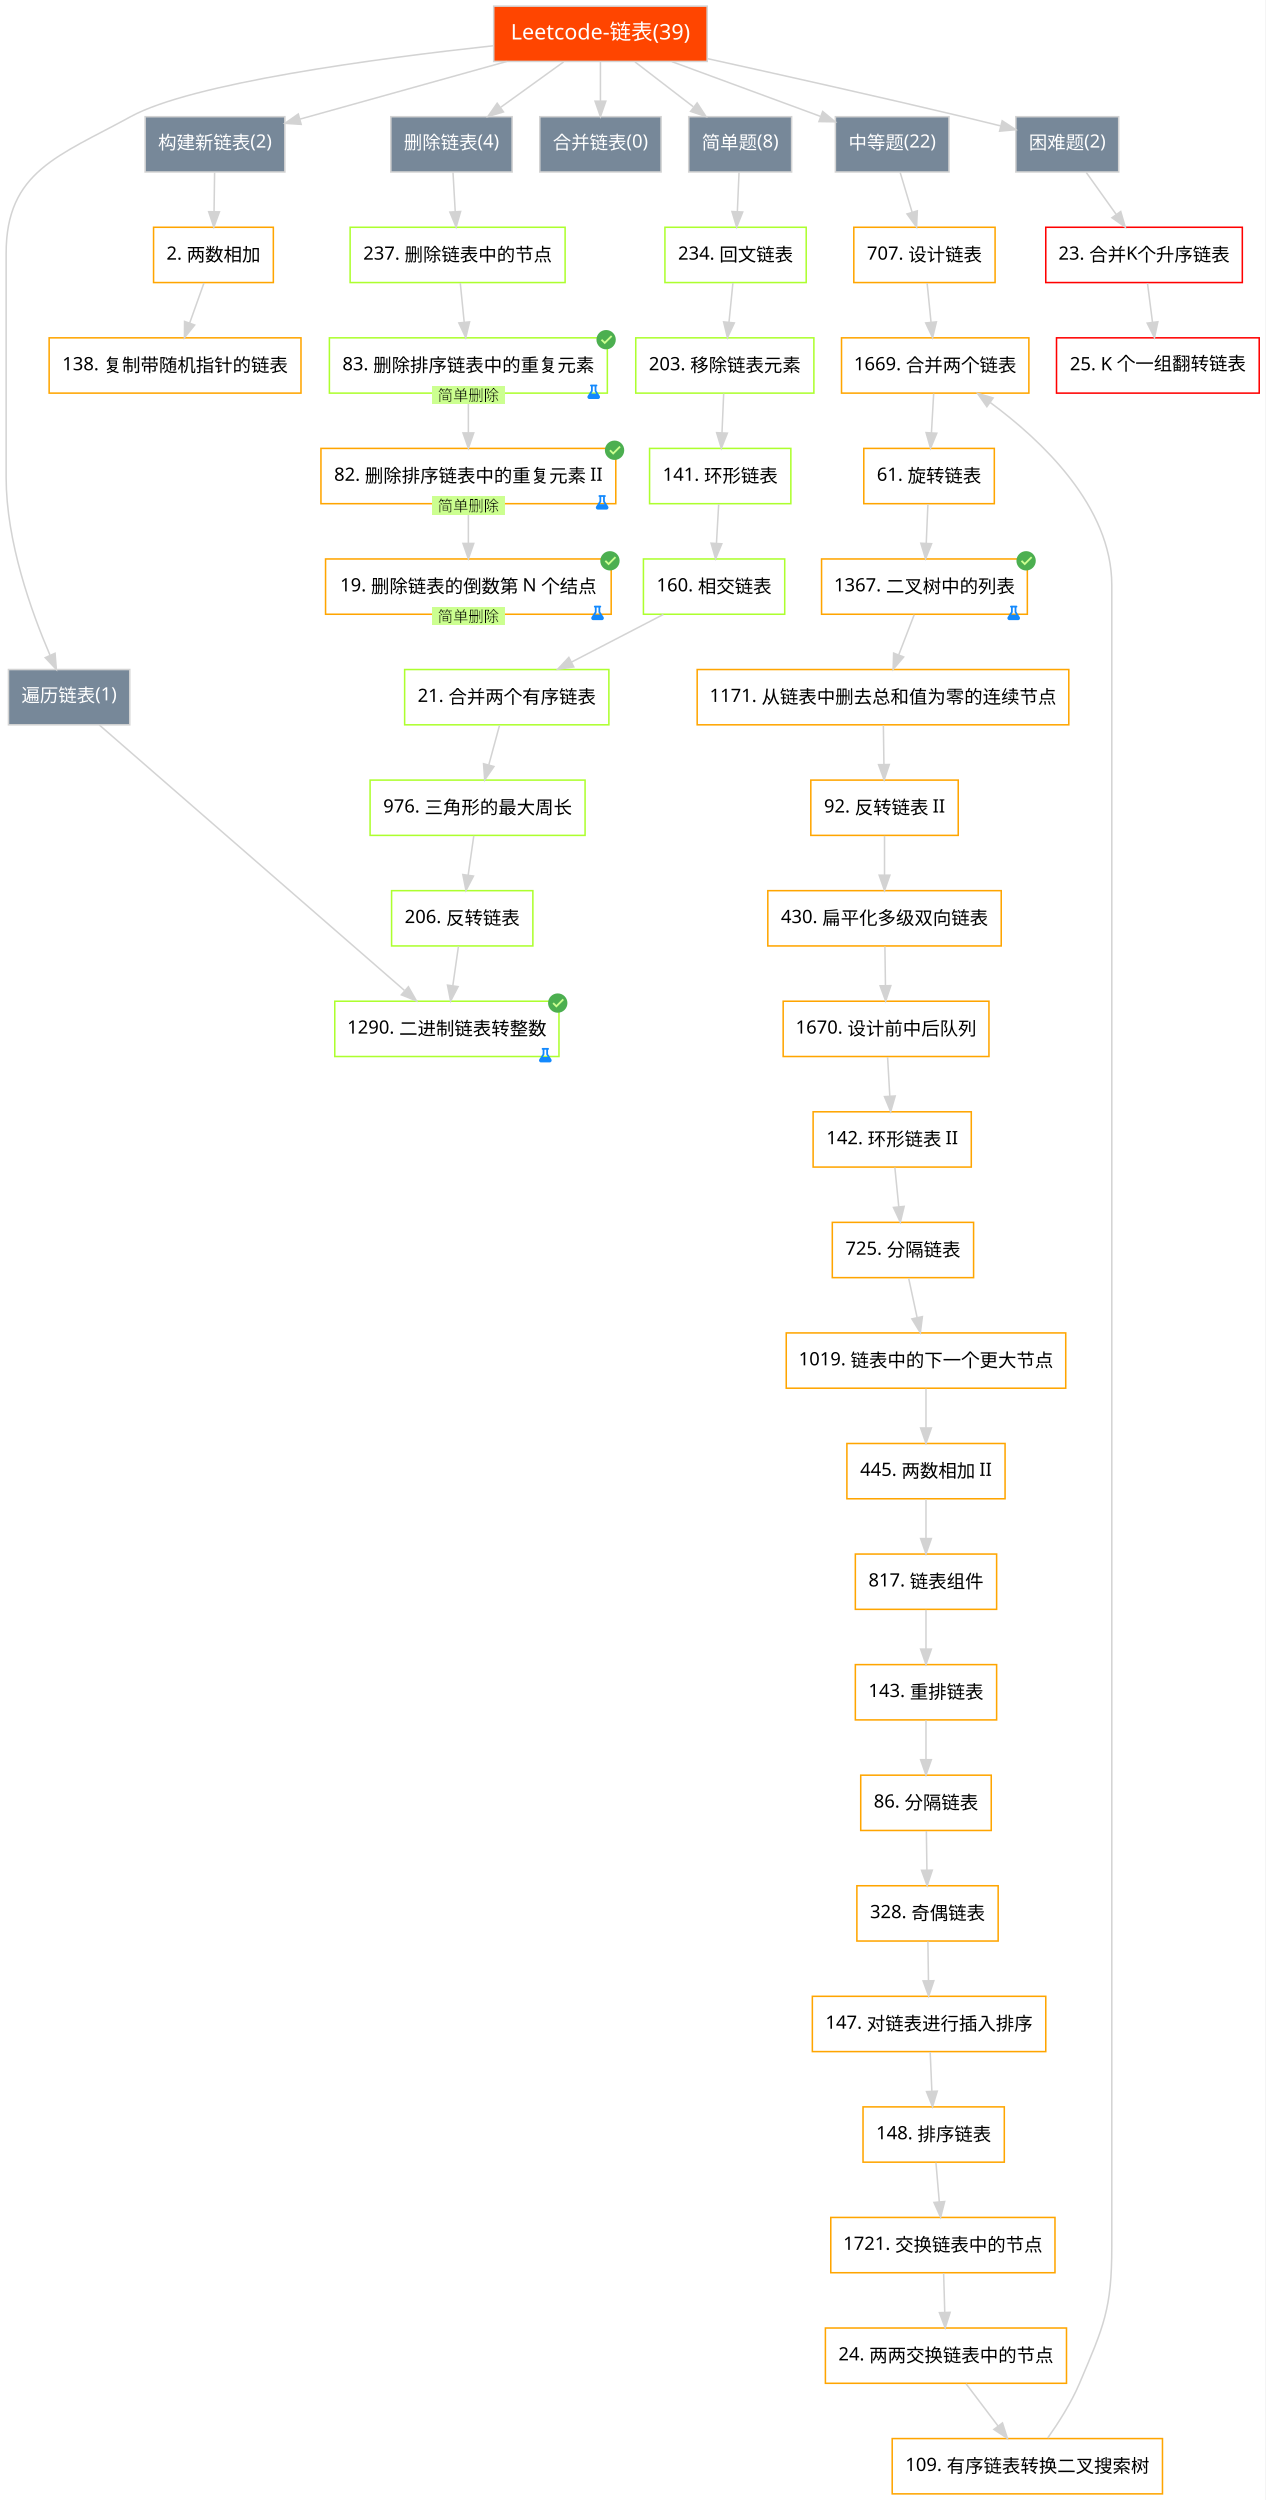
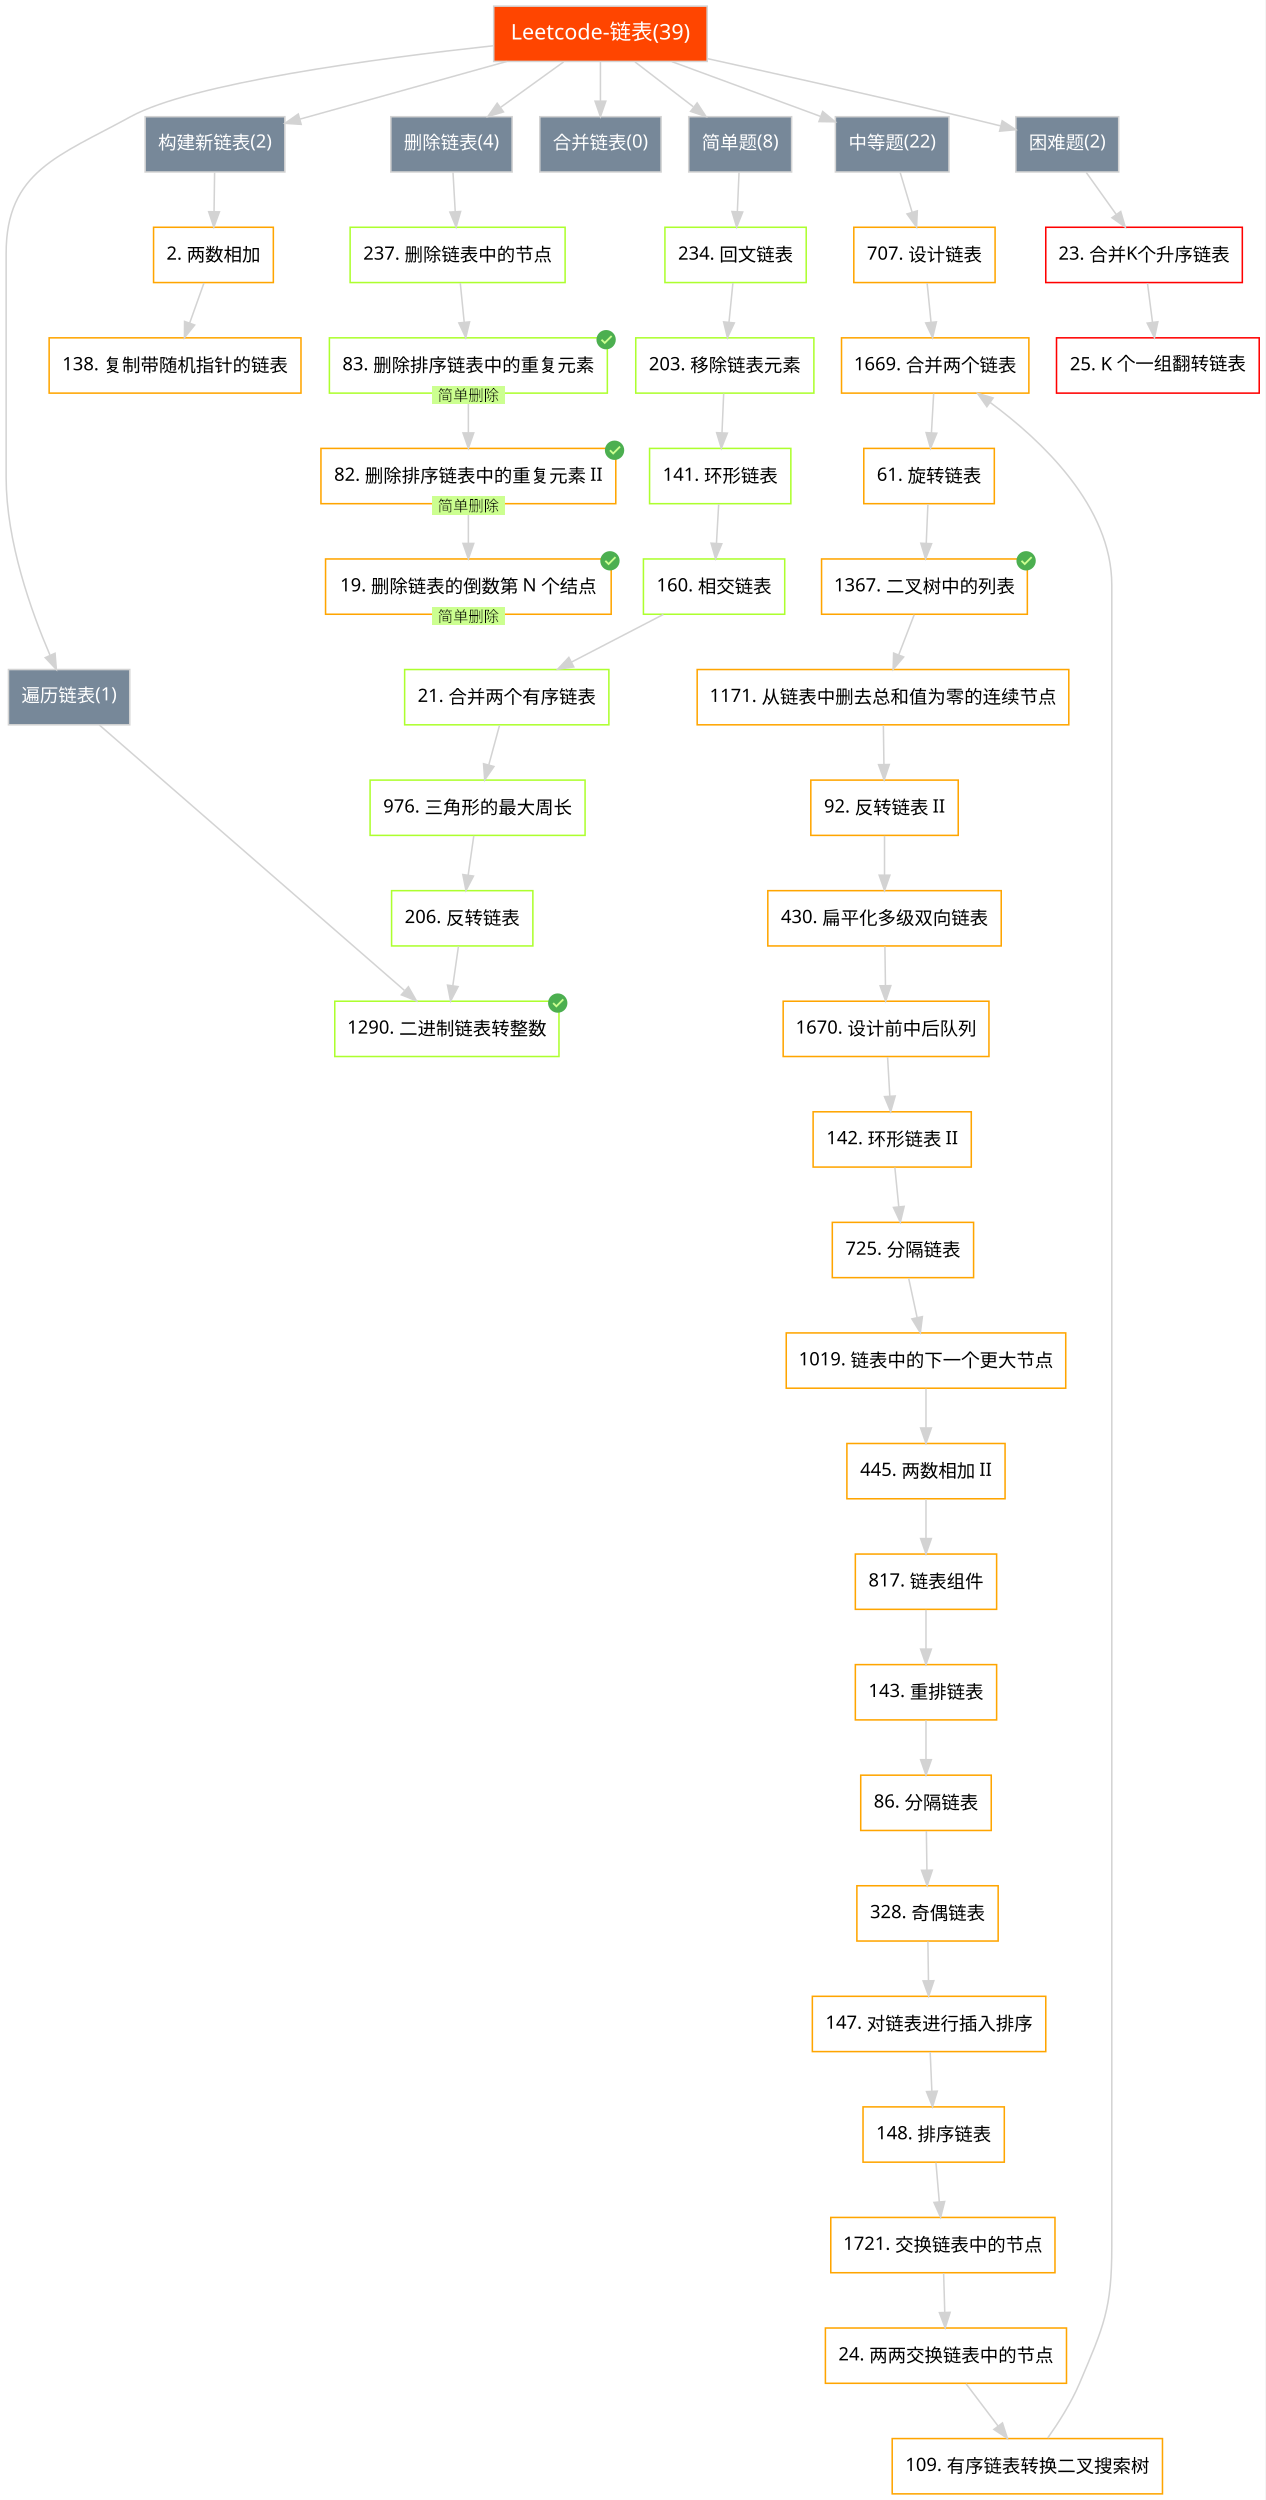
<svg xmlns="http://www.w3.org/2000/svg" xmlns:xlink="http://www.w3.org/1999/xlink" height="1628pt" viewBox="0.00 0.00 824.00 1628.00" width="824pt">
  <g class="graph" id="graph0" transform="scale(1 1) rotate(0) translate(4 1624)">
    <polygon fill="white" points="-4,4 -4,-1624 820,-1624 820,4 -4,4" stroke="transparent" />
    <g class="node" id="node1">
      <g id="a_node1">
        <a target="_parent" xlink:href="https://leetcode-cn.com/tag/linked-list" xlink:title="Leetcode-链表(39)">
          <polygon fill="orangered" points="456.5,-1620 317.5,-1620 317.5,-1584 456.5,-1584 456.5,-1620" stroke="lightgrey" />
          <text fill="white" font-family="Microsoft YaHei" font-size="14.00" text-anchor="middle" x="387" y="-1598.3">
      Leetcode-链表(39)
     </text>
        </a>
      </g>
    </g>
    <g class="node" id="node2">
      <polygon fill="lightslategray" points="80.5,-1188 1.5,-1188 1.5,-1152 80.5,-1152 80.5,-1188" stroke="lightgrey" />
      <text fill="white" font-family="Microsoft YaHei" font-size="12.00" text-anchor="middle" x="41" y="-1166.9">
    遍历链表(1)
   </text>
    </g>
    <g class="edge" id="edge1">
      <path d="M317.46,-1594.24C240.08,-1585.81 120.7,-1569.79 81,-1548 34.11,-1522.27 0,-1512.48 0,-1459 0,-1459 0,-1459 0,-1313 0,-1271.41 16.44,-1225.56 28.5,-1197.51" fill="none" stroke="lightgrey" />
      <polygon fill="lightgrey" points="31.85,-1198.59 32.7,-1188.03 25.45,-1195.75 31.85,-1198.59" stroke="lightgrey" />
    </g>
    <g class="node" id="node4">
      <polygon fill="lightslategray" points="181.5,-1548 90.5,-1548 90.5,-1512 181.5,-1512 181.5,-1548" stroke="lightgrey" />
      <text fill="white" font-family="Microsoft YaHei" font-size="12.00" text-anchor="middle" x="136" y="-1526.9">
    构建新链表(2)
   </text>
    </g>
    <g class="edge" id="edge3">
      <path d="M325.92,-1583.97C284.85,-1572.51 231.16,-1557.54 191.34,-1546.43" fill="none" stroke="lightgrey" />
      <polygon fill="lightgrey" points="192.11,-1543.01 181.53,-1543.7 190.23,-1549.76 192.11,-1543.01" stroke="lightgrey" />
    </g>
    <g class="node" id="node7">
      <polygon fill="lightslategray" points="329.5,-1548 250.5,-1548 250.5,-1512 329.5,-1512 329.5,-1548" stroke="lightgrey" />
      <text fill="white" font-family="Microsoft YaHei" font-size="12.00" text-anchor="middle" x="290" y="-1526.9">
    删除链表(4)
   </text>
    </g>
    <g class="edge" id="edge6">
      <path d="M363.02,-1583.7C350.69,-1574.8 335.48,-1563.82 322.15,-1554.2" fill="none" stroke="lightgrey" />
      <polygon fill="lightgrey" points="323.86,-1551.12 313.7,-1548.1 319.76,-1556.79 323.86,-1551.12" stroke="lightgrey" />
    </g>
    <g class="node" id="node12">
      <polygon fill="lightslategray" points="426.5,-1548 347.5,-1548 347.5,-1512 426.5,-1512 426.5,-1548" stroke="lightgrey" />
      <text fill="white" font-family="Microsoft YaHei" font-size="12.00" text-anchor="middle" x="387" y="-1526.9">
    合并链表(0)
   </text>
    </g>
    <g class="edge" id="edge11">
      <path d="M387,-1583.7C387,-1575.98 387,-1566.71 387,-1558.11" fill="none" stroke="lightgrey" />
      <polygon fill="lightgrey" points="390.5,-1558.1 387,-1548.1 383.5,-1558.1 390.5,-1558.1" stroke="lightgrey" />
    </g>
    <g class="node" id="node13">
      <polygon fill="lightslategray" points="511.5,-1548 444.5,-1548 444.5,-1512 511.5,-1512 511.5,-1548" stroke="lightgrey" />
      <text fill="white" font-family="Microsoft YaHei" font-size="12.00" text-anchor="middle" x="478" y="-1526.9">
    简单题(8)
   </text>
    </g>
    <g class="edge" id="edge12">
      <path d="M409.49,-1583.7C420.96,-1574.88 435.06,-1564.03 447.48,-1554.47" fill="none" stroke="lightgrey" />
      <polygon fill="lightgrey" points="449.97,-1556.98 455.76,-1548.1 445.7,-1551.43 449.97,-1556.98" stroke="lightgrey" />
    </g>
    <g class="node" id="node21">
      <polygon fill="lightslategray" points="614,-1548 540,-1548 540,-1512 614,-1512 614,-1548" stroke="lightgrey" />
      <text fill="white" font-family="Microsoft YaHei" font-size="12.00" text-anchor="middle" x="577" y="-1526.9">
    中等题(22)
   </text>
    </g>
    <g class="edge" id="edge21">
      <path d="M433.48,-1583.88C462.89,-1573.04 500.79,-1559.08 530.25,-1548.22" fill="none" stroke="lightgrey" />
      <polygon fill="lightgrey" points="531.73,-1551.41 539.9,-1544.67 529.31,-1544.84 531.73,-1551.41" stroke="lightgrey" />
    </g>
    <g class="node" id="node43">
      <polygon fill="lightslategray" points="724.5,-1548 657.5,-1548 657.5,-1512 724.5,-1512 724.5,-1548" stroke="lightgrey" />
      <text fill="white" font-family="Microsoft YaHei" font-size="12.00" text-anchor="middle" x="691" y="-1526.9">
    困难题(2)
   </text>
    </g>
    <g class="edge" id="edge44">
      <path d="M456.55,-1585.84C503.6,-1575.47 567.13,-1561.26 623,-1548 631,-1546.1 639.51,-1544.02 647.7,-1541.99" fill="none" stroke="lightgrey" />
      <polygon fill="lightgrey" points="648.63,-1545.36 657.49,-1539.55 646.94,-1538.57 648.63,-1545.36" stroke="lightgrey" />
    </g>
    <g class="node" id="node3">
      <g id="a_node3">
        <a target="_parent" xlink:href="https://leetcode-cn.com/problems/convert-binary-number-in-a-linked-list-to-integer" xlink:title="1290. 二进制链表转整数">
          <polygon fill="none" points="360,-972 214,-972 214,-936 360,-936 360,-972" stroke="greenyellow" />
          <text font-family="Microsoft YaHei" font-size="12.00" text-anchor="middle" x="287" y="-950.9">
      1290. 二进制链表转整数
     </text>
        </a>
      </g>
      <g transform="translate(352.0, -978.0) scale(0.3)">
        <circle cx="24" cy="24" fill="#4caf50" r="21" />
        <polygon fill="#ccff90" points="34.6,14.6 21,28.2 15.4,22.6 12.6,25.4 21,33.8 37.4,17.4" />
      </g>
-       <g transform="translate(347.0, -945.0) scale(0.01)">
-         <symbol id="flask" viewBox="0 0 448 512">
-           <path d="M437.2 403.5L320 215V64h8c13.3 0 24-10.7 24-24V24c0-13.3-10.7-24-24-24H120c-13.3 0-24 10.7-24 24v16c0 13.3 10.7 24 24 24h8v151L10.8 403.5C-18.5 450.6 15.3 512 70.9 512h306.2c55.7 0 89.4-61.5 60.1-108.5zM137.9 320l48.2-77.6c3.7-5.2 5.8-11.6 5.8-18.4V64h64v160c0 6.9 2.2 13.2 5.8 18.4l48.2 77.6h-172z" fill="#1389fd" />
-         </symbol>
-         <use href="#flask" />
-       </g>
    </g>
    <g class="edge" id="edge2">
      <path d="M60.72,-1151.85C104.35,-1113.89 209.18,-1022.7 259.34,-979.06" fill="none" stroke="lightgrey" />
      <polygon fill="lightgrey" points="261.94,-981.44 267.19,-972.23 257.35,-976.16 261.94,-981.44" stroke="lightgrey" />
    </g>
    <g class="node" id="node5">
      <g id="a_node5">
        <a target="_parent" xlink:href="https://leetcode-cn.com/problems/add-two-numbers" xlink:title="2. 两数相加">
          <polygon fill="none" points="174,-1476 96,-1476 96,-1440 174,-1440 174,-1476" stroke="orange" />
          <text font-family="Microsoft YaHei" font-size="12.00" text-anchor="middle" x="135" y="-1454.9">
      2. 两数相加
     </text>
        </a>
      </g>
    </g>
    <g class="edge" id="edge4">
      <path d="M135.75,-1511.7C135.64,-1503.98 135.51,-1494.71 135.39,-1486.11" fill="none" stroke="lightgrey" />
      <polygon fill="lightgrey" points="138.89,-1486.05 135.24,-1476.1 131.89,-1486.15 138.89,-1486.05" stroke="lightgrey" />
    </g>
    <g class="node" id="node6">
      <g id="a_node6">
        <a target="_parent" xlink:href="https://leetcode-cn.com/problems/copy-list-with-random-pointer" xlink:title="138. 复制带随机指针的链表">
          <polygon fill="none" points="192,-1404 28,-1404 28,-1368 192,-1368 192,-1404" stroke="orange" />
          <text font-family="Microsoft YaHei" font-size="12.00" text-anchor="middle" x="110" y="-1382.9">
      138. 复制带随机指针的链表
     </text>
        </a>
      </g>
    </g>
    <g class="edge" id="edge5">
      <path d="M128.82,-1439.7C126,-1431.81 122.61,-1422.3 119.48,-1413.55" fill="none" stroke="lightgrey" />
      <polygon fill="lightgrey" points="122.77,-1412.34 116.11,-1404.1 116.18,-1414.7 122.77,-1412.34" stroke="lightgrey" />
    </g>
    <g class="node" id="node8">
      <g id="a_node8">
        <a target="_parent" xlink:href="https://leetcode-cn.com/problems/delete-node-in-a-linked-list" xlink:title="237. 删除链表中的节点">
          <polygon fill="none" points="364,-1476 224,-1476 224,-1440 364,-1440 364,-1476" stroke="greenyellow" />
          <text font-family="Microsoft YaHei" font-size="12.00" text-anchor="middle" x="294" y="-1454.9">
      237. 删除链表中的节点
     </text>
        </a>
      </g>
    </g>
    <g class="edge" id="edge7">
      <path d="M290.99,-1511.7C291.43,-1503.98 291.96,-1494.71 292.45,-1486.11" fill="none" stroke="lightgrey" />
      <polygon fill="lightgrey" points="295.95,-1486.29 293.02,-1476.1 288.96,-1485.89 295.95,-1486.29" stroke="lightgrey" />
    </g>
    <g class="node" id="node9">
      <g id="a_node9">
        <a target="_parent" xlink:href="https://leetcode-cn.com/problems/remove-duplicates-from-sorted-list" xlink:title="83. 删除排序链表中的重复元素">
          <polygon fill="none" points="391.5,-1404 210.5,-1404 210.5,-1368 391.5,-1368 391.5,-1404" stroke="greenyellow" />
          <text font-family="Microsoft YaHei" font-size="12.00" text-anchor="middle" x="301" y="-1382.9">
      83. 删除排序链表中的重复元素
     </text>
        </a>
      </g>
      <g transform="translate(383.5, -1410.0) scale(0.3)">
        <circle cx="24" cy="24" fill="#4caf50" r="21" />
        <polygon fill="#ccff90" points="34.6,14.6 21,28.2 15.4,22.6 12.6,25.4 21,33.8 37.4,17.4" />
      </g>
-       <g transform="translate(378.5, -1377.0) scale(0.01)">
-         <symbol id="flask" viewBox="0 0 448 512">
-           <path d="M437.2 403.5L320 215V64h8c13.3 0 24-10.7 24-24V24c0-13.3-10.7-24-24-24H120c-13.3 0-24 10.7-24 24v16c0 13.3 10.7 24 24 24h8v151L10.8 403.5C-18.5 450.6 15.3 512 70.9 512h306.2c55.7 0 89.4-61.5 60.1-108.5zM137.9 320l48.2-77.6c3.7-5.2 5.8-11.6 5.8-18.4V64h64v160c0 6.9 2.2 13.2 5.8 18.4l48.2 77.6h-172z" fill="#1389fd" />
-         </symbol>
-         <use href="#flask" />
-       </g>
    </g>
    <g class="edge" id="edge8">
      <path d="M295.73,-1439.7C296.5,-1431.98 297.43,-1422.71 298.29,-1414.11" fill="none" stroke="lightgrey" />
      <polygon fill="lightgrey" points="301.78,-1414.4 299.29,-1404.1 294.81,-1413.71 301.78,-1414.4" stroke="lightgrey" />
    </g>
    <g class="node" id="node10">
      <g id="a_node10">
        <a target="_parent" xlink:href="https://leetcode-cn.com/problems/remove-duplicates-from-sorted-list-ii" xlink:title="82. 删除排序链表中的重复元素 II">
          <polygon fill="none" points="397,-1332 205,-1332 205,-1296 397,-1296 397,-1332" stroke="orange" />
          <text font-family="Microsoft YaHei" font-size="12.00" text-anchor="middle" x="301" y="-1310.9">
      82. 删除排序链表中的重复元素 II
     </text>
        </a>
      </g>
      <g transform="translate(389.0, -1338.0) scale(0.3)">
        <circle cx="24" cy="24" fill="#4caf50" r="21" />
        <polygon fill="#ccff90" points="34.6,14.6 21,28.2 15.4,22.6 12.6,25.4 21,33.8 37.4,17.4" />
      </g>
-       <g transform="translate(384.0, -1305.0) scale(0.01)">
-         <symbol id="flask" viewBox="0 0 448 512">
-           <path d="M437.2 403.5L320 215V64h8c13.3 0 24-10.7 24-24V24c0-13.3-10.7-24-24-24H120c-13.3 0-24 10.7-24 24v16c0 13.3 10.7 24 24 24h8v151L10.8 403.5C-18.5 450.6 15.3 512 70.9 512h306.2c55.7 0 89.4-61.5 60.1-108.5zM137.9 320l48.2-77.6c3.7-5.2 5.8-11.6 5.8-18.4V64h64v160c0 6.9 2.2 13.2 5.8 18.4l48.2 77.6h-172z" fill="#1389fd" />
-         </symbol>
-         <use href="#flask" />
-       </g>
    </g>
    <g class="edge" id="edge9">
      <path d="M301,-1367.7C301,-1359.98 301,-1350.71 301,-1342.11" fill="none" stroke="lightgrey" />
      <polygon fill="lightgrey" points="304.5,-1342.1 301,-1332.1 297.5,-1342.1 304.5,-1342.1" stroke="lightgrey" />
    </g>
    <g class="node" id="node11">
      <g id="a_node11">
        <a target="_parent" xlink:href="https://leetcode-cn.com/problems/remove-nth-node-from-end-of-list" xlink:title="19. 删除链表的倒数第 N 个结点">
          <polygon fill="none" points="394,-1260 208,-1260 208,-1224 394,-1224 394,-1260" stroke="orange" />
          <text font-family="Microsoft YaHei" font-size="12.00" text-anchor="middle" x="301" y="-1238.9">
      19. 删除链表的倒数第 N 个结点
     </text>
        </a>
      </g>
      <g transform="translate(386.0, -1266.0) scale(0.3)">
        <circle cx="24" cy="24" fill="#4caf50" r="21" />
        <polygon fill="#ccff90" points="34.6,14.6 21,28.2 15.4,22.6 12.6,25.4 21,33.8 37.4,17.4" />
      </g>
-       <g transform="translate(381.0, -1233.0) scale(0.01)">
-         <symbol id="flask" viewBox="0 0 448 512">
-           <path d="M437.2 403.5L320 215V64h8c13.3 0 24-10.7 24-24V24c0-13.3-10.7-24-24-24H120c-13.3 0-24 10.7-24 24v16c0 13.3 10.7 24 24 24h8v151L10.8 403.5C-18.5 450.6 15.3 512 70.9 512h306.2c55.7 0 89.4-61.5 60.1-108.5zM137.9 320l48.2-77.6c3.7-5.2 5.8-11.6 5.8-18.4V64h64v160c0 6.9 2.2 13.2 5.8 18.4l48.2 77.6h-172z" fill="#1389fd" />
-         </symbol>
-         <use href="#flask" />
-       </g>
    </g>
    <g class="edge" id="edge10">
      <path d="M301,-1295.7C301,-1287.98 301,-1278.71 301,-1270.11" fill="none" stroke="lightgrey" />
      <polygon fill="lightgrey" points="304.5,-1270.1 301,-1260.1 297.5,-1270.1 304.5,-1270.1" stroke="lightgrey" />
    </g>
    <g class="node" id="node14">
      <g id="a_node14">
        <a target="_parent" xlink:href="https://leetcode-cn.com/problems/palindrome-linked-list" xlink:title="234. 回文链表">
          <polygon fill="none" points="521,-1476 429,-1476 429,-1440 521,-1440 521,-1476" stroke="greenyellow" />
          <text font-family="Microsoft YaHei" font-size="12.00" text-anchor="middle" x="475" y="-1454.9">
      234. 回文链表
     </text>
        </a>
      </g>
    </g>
    <g class="edge" id="edge13">
      <path d="M477.26,-1511.7C476.93,-1503.98 476.53,-1494.71 476.16,-1486.11" fill="none" stroke="lightgrey" />
      <polygon fill="lightgrey" points="479.66,-1485.95 475.73,-1476.1 472.66,-1486.25 479.66,-1485.95" stroke="lightgrey" />
    </g>
    <g class="node" id="node15">
      <g id="a_node15">
        <a target="_parent" xlink:href="https://leetcode-cn.com/problems/remove-linked-list-elements" xlink:title="203. 移除链表元素">
          <polygon fill="none" points="526,-1404 410,-1404 410,-1368 526,-1368 526,-1404" stroke="greenyellow" />
          <text font-family="Microsoft YaHei" font-size="12.00" text-anchor="middle" x="468" y="-1382.9">
      203. 移除链表元素
     </text>
        </a>
      </g>
    </g>
    <g class="edge" id="edge14">
      <path d="M473.27,-1439.7C472.5,-1431.98 471.57,-1422.71 470.71,-1414.11" fill="none" stroke="lightgrey" />
      <polygon fill="lightgrey" points="474.19,-1413.71 469.71,-1404.1 467.22,-1414.4 474.19,-1413.71" stroke="lightgrey" />
    </g>
    <g class="node" id="node16">
      <g id="a_node16">
        <a target="_parent" xlink:href="https://leetcode-cn.com/problems/linked-list-cycle" xlink:title="141. 环形链表">
          <polygon fill="none" points="511,-1332 419,-1332 419,-1296 511,-1296 511,-1332" stroke="greenyellow" />
          <text font-family="Microsoft YaHei" font-size="12.00" text-anchor="middle" x="465" y="-1310.9">
      141. 环形链表
     </text>
        </a>
      </g>
    </g>
    <g class="edge" id="edge15">
      <path d="M467.26,-1367.7C466.93,-1359.98 466.53,-1350.71 466.16,-1342.11" fill="none" stroke="lightgrey" />
      <polygon fill="lightgrey" points="469.66,-1341.95 465.73,-1332.1 462.66,-1342.25 469.66,-1341.95" stroke="lightgrey" />
    </g>
    <g class="node" id="node17">
      <g id="a_node17">
        <a target="_parent" xlink:href="https://leetcode-cn.com/problems/intersection-of-two-linked-lists" xlink:title="160. 相交链表">
          <polygon fill="none" points="507,-1260 415,-1260 415,-1224 507,-1224 507,-1260" stroke="greenyellow" />
          <text font-family="Microsoft YaHei" font-size="12.00" text-anchor="middle" x="461" y="-1238.9">
      160. 相交链表
     </text>
        </a>
      </g>
    </g>
    <g class="edge" id="edge16">
      <path d="M464.01,-1295.7C463.57,-1287.98 463.04,-1278.71 462.55,-1270.11" fill="none" stroke="lightgrey" />
      <polygon fill="lightgrey" points="466.04,-1269.89 461.98,-1260.1 459.05,-1270.29 466.04,-1269.89" stroke="lightgrey" />
    </g>
    <g class="node" id="node18">
      <g id="a_node18">
        <a target="_parent" xlink:href="https://leetcode-cn.com/problems/merge-two-sorted-lists" xlink:title="21. 合并两个有序链表">
          <polygon fill="none" points="392.5,-1188 259.5,-1188 259.5,-1152 392.5,-1152 392.5,-1188" stroke="greenyellow" />
          <text font-family="Microsoft YaHei" font-size="12.00" text-anchor="middle" x="326" y="-1166.9">
      21. 合并两个有序链表
     </text>
        </a>
      </g>
    </g>
    <g class="edge" id="edge17">
      <path d="M427.98,-1223.88C409.92,-1214.51 387.35,-1202.81 368.05,-1192.8" fill="none" stroke="lightgrey" />
      <polygon fill="lightgrey" points="369.64,-1189.69 359.15,-1188.19 366.42,-1195.9 369.64,-1189.69" stroke="lightgrey" />
    </g>
    <g class="node" id="node19">
      <g id="a_node19">
        <a target="_parent" xlink:href="https://leetcode-cn.com/problems/largest-perimeter-triangle" xlink:title="976. 三角形的最大周长">
          <polygon fill="none" points="377,-1116 237,-1116 237,-1080 377,-1080 377,-1116" stroke="greenyellow" />
          <text font-family="Microsoft YaHei" font-size="12.00" text-anchor="middle" x="307" y="-1094.9">
      976. 三角形的最大周长
     </text>
        </a>
      </g>
    </g>
    <g class="edge" id="edge18">
      <path d="M321.3,-1151.7C319.19,-1143.9 316.64,-1134.51 314.28,-1125.83" fill="none" stroke="lightgrey" />
      <polygon fill="lightgrey" points="317.64,-1124.84 311.64,-1116.1 310.88,-1126.67 317.64,-1124.84" stroke="lightgrey" />
    </g>
    <g class="node" id="node20">
      <g id="a_node20">
        <a target="_parent" xlink:href="https://leetcode-cn.com/problems/reverse-linked-list" xlink:title="206. 反转链表">
          <polygon fill="none" points="343,-1044 251,-1044 251,-1008 343,-1008 343,-1044" stroke="greenyellow" />
          <text font-family="Microsoft YaHei" font-size="12.00" text-anchor="middle" x="297" y="-1022.9">
      206. 反转链表
     </text>
        </a>
      </g>
    </g>
    <g class="edge" id="edge19">
      <path d="M304.53,-1079.7C303.43,-1071.98 302.1,-1062.71 300.87,-1054.11" fill="none" stroke="lightgrey" />
      <polygon fill="lightgrey" points="304.32,-1053.51 299.44,-1044.1 297.39,-1054.5 304.32,-1053.51" stroke="lightgrey" />
    </g>
    <g class="edge" id="edge20">
      <path d="M294.53,-1007.7C293.43,-999.98 292.1,-990.71 290.87,-982.11" fill="none" stroke="lightgrey" />
      <polygon fill="lightgrey" points="294.32,-981.51 289.44,-972.1 287.39,-982.5 294.32,-981.51" stroke="lightgrey" />
    </g>
    <g class="node" id="node22">
      <g id="a_node22">
        <a target="_parent" xlink:href="https://leetcode-cn.com/problems/design-linked-list" xlink:title="707. 设计链表">
          <polygon fill="none" points="644,-1476 552,-1476 552,-1440 644,-1440 644,-1476" stroke="orange" />
          <text font-family="Microsoft YaHei" font-size="12.00" text-anchor="middle" x="598" y="-1454.9">
      707. 设计链表
     </text>
        </a>
      </g>
    </g>
    <g class="edge" id="edge22">
      <path d="M582.19,-1511.7C584.53,-1503.9 587.35,-1494.51 589.95,-1485.83" fill="none" stroke="lightgrey" />
      <polygon fill="lightgrey" points="593.35,-1486.69 592.87,-1476.1 586.64,-1484.68 593.35,-1486.69" stroke="lightgrey" />
    </g>
    <g class="node" id="node23">
      <g id="a_node23">
        <a target="_parent" xlink:href="https://leetcode-cn.com/problems/merge-in-between-linked-lists" xlink:title="1669. 合并两个链表">
          <polygon fill="none" points="666,-1404 544,-1404 544,-1368 666,-1368 666,-1404" stroke="orange" />
          <text font-family="Microsoft YaHei" font-size="12.00" text-anchor="middle" x="605" y="-1382.9">
      1669. 合并两个链表
     </text>
        </a>
      </g>
    </g>
    <g class="edge" id="edge23">
      <path d="M599.73,-1439.7C600.5,-1431.98 601.43,-1422.71 602.29,-1414.11" fill="none" stroke="lightgrey" />
      <polygon fill="lightgrey" points="605.78,-1414.4 603.29,-1404.1 598.81,-1413.71 605.78,-1414.4" stroke="lightgrey" />
    </g>
    <g class="node" id="node24">
      <g id="a_node24">
        <a target="_parent" xlink:href="https://leetcode-cn.com/problems/rotate-list" xlink:title="61. 旋转链表">
          <polygon fill="none" points="643.5,-1332 558.5,-1332 558.5,-1296 643.5,-1296 643.5,-1332" stroke="orange" />
          <text font-family="Microsoft YaHei" font-size="12.00" text-anchor="middle" x="601" y="-1310.9">
      61. 旋转链表
     </text>
        </a>
      </g>
    </g>
    <g class="edge" id="edge24">
      <path d="M604.01,-1367.7C603.57,-1359.98 603.04,-1350.71 602.55,-1342.11" fill="none" stroke="lightgrey" />
      <polygon fill="lightgrey" points="606.04,-1341.89 601.98,-1332.1 599.05,-1342.29 606.04,-1341.89" stroke="lightgrey" />
    </g>
    <g class="node" id="node25">
      <g id="a_node25">
        <a target="_parent" xlink:href="https://leetcode-cn.com/problems/linked-list-in-binary-tree" xlink:title="1367. 二叉树中的列表">
          <polygon fill="none" points="665,-1260 531,-1260 531,-1224 665,-1224 665,-1260" stroke="orange" />
          <text font-family="Microsoft YaHei" font-size="12.00" text-anchor="middle" x="598" y="-1238.9">
      1367. 二叉树中的列表
     </text>
        </a>
      </g>
      <g transform="translate(657.0, -1266.0) scale(0.3)">
        <circle cx="24" cy="24" fill="#4caf50" r="21" />
        <polygon fill="#ccff90" points="34.6,14.6 21,28.2 15.4,22.6 12.6,25.4 21,33.8 37.4,17.4" />
-       </g>
-       <g transform="translate(652.0, -1233.0) scale(0.01)">
-         <symbol id="flask" viewBox="0 0 448 512">
-           <path d="M437.2 403.5L320 215V64h8c13.3 0 24-10.7 24-24V24c0-13.3-10.7-24-24-24H120c-13.3 0-24 10.7-24 24v16c0 13.3 10.7 24 24 24h8v151L10.8 403.5C-18.5 450.6 15.3 512 70.9 512h306.2c55.7 0 89.4-61.5 60.1-108.5zM137.9 320l48.2-77.6c3.7-5.2 5.8-11.6 5.8-18.4V64h64v160c0 6.9 2.2 13.2 5.8 18.4l48.2 77.6h-172z" fill="#1389fd" />
-         </symbol>
-         <use href="#flask" />
      </g>
    </g>
    <g class="edge" id="edge25">
      <path d="M600.26,-1295.7C599.93,-1287.98 599.53,-1278.71 599.16,-1270.11" fill="none" stroke="lightgrey" />
      <polygon fill="lightgrey" points="602.66,-1269.95 598.73,-1260.1 595.66,-1270.25 602.66,-1269.95" stroke="lightgrey" />
    </g>
    <g class="node" id="node26">
      <g id="a_node26">
        <a target="_parent" xlink:href="https://leetcode-cn.com/problems/remove-zero-sum-consecutive-nodes-from-linked-list" xlink:title="1171. 从链表中删去总和值为零的连续节点">
          <polygon fill="none" points="692,-1188 450,-1188 450,-1152 692,-1152 692,-1188" stroke="orange" />
          <text font-family="Microsoft YaHei" font-size="12.00" text-anchor="middle" x="571" y="-1166.9">
      1171. 从链表中删去总和值为零的连续节点
     </text>
        </a>
      </g>
    </g>
    <g class="edge" id="edge26">
      <path d="M591.33,-1223.7C588.29,-1215.81 584.62,-1206.3 581.24,-1197.55" fill="none" stroke="lightgrey" />
      <polygon fill="lightgrey" points="584.46,-1196.17 577.6,-1188.1 577.93,-1198.69 584.46,-1196.17" stroke="lightgrey" />
    </g>
    <g class="node" id="node27">
      <g id="a_node27">
        <a target="_parent" xlink:href="https://leetcode-cn.com/problems/reverse-linked-list-ii" xlink:title="92. 反转链表 II">
          <polygon fill="none" points="620,-1116 524,-1116 524,-1080 620,-1080 620,-1116" stroke="orange" />
          <text font-family="Microsoft YaHei" font-size="12.00" text-anchor="middle" x="572" y="-1094.9">
      92. 反转链表 II
     </text>
        </a>
      </g>
    </g>
    <g class="edge" id="edge27">
      <path d="M571.25,-1151.7C571.36,-1143.98 571.49,-1134.71 571.61,-1126.11" fill="none" stroke="lightgrey" />
      <polygon fill="lightgrey" points="575.11,-1126.15 571.76,-1116.1 568.11,-1126.05 575.11,-1126.15" stroke="lightgrey" />
    </g>
    <g class="node" id="node28">
      <g id="a_node28">
        <a target="_parent" xlink:href="https://leetcode-cn.com/problems/flatten-a-multilevel-doubly-linked-list" xlink:title="430. 扁平化多级双向链表">
          <polygon fill="none" points="648,-1044 496,-1044 496,-1008 648,-1008 648,-1044" stroke="orange" />
          <text font-family="Microsoft YaHei" font-size="12.00" text-anchor="middle" x="572" y="-1022.9">
      430. 扁平化多级双向链表
     </text>
        </a>
      </g>
    </g>
    <g class="edge" id="edge28">
      <path d="M572,-1079.7C572,-1071.98 572,-1062.71 572,-1054.11" fill="none" stroke="lightgrey" />
      <polygon fill="lightgrey" points="575.5,-1054.1 572,-1044.1 568.5,-1054.1 575.5,-1054.1" stroke="lightgrey" />
    </g>
    <g class="node" id="node29">
      <g id="a_node29">
        <a target="_parent" xlink:href="https://leetcode-cn.com/problems/design-front-middle-back-queue" xlink:title="1670. 设计前中后队列">
          <polygon fill="none" points="640,-972 506,-972 506,-936 640,-936 640,-972" stroke="orange" />
          <text font-family="Microsoft YaHei" font-size="12.00" text-anchor="middle" x="573" y="-950.9">
      1670. 设计前中后队列
     </text>
        </a>
      </g>
    </g>
    <g class="edge" id="edge29">
      <path d="M572.25,-1007.7C572.36,-999.98 572.49,-990.71 572.61,-982.11" fill="none" stroke="lightgrey" />
      <polygon fill="lightgrey" points="576.11,-982.15 572.76,-972.1 569.11,-982.05 576.11,-982.15" stroke="lightgrey" />
    </g>
    <g class="node" id="node30">
      <g id="a_node30">
        <a target="_parent" xlink:href="https://leetcode-cn.com/problems/linked-list-cycle-ii" xlink:title="142. 环形链表 II">
          <polygon fill="none" points="628.5,-900 525.5,-900 525.5,-864 628.5,-864 628.5,-900" stroke="orange" />
          <text font-family="Microsoft YaHei" font-size="12.00" text-anchor="middle" x="577" y="-878.9">
      142. 环形链表 II
     </text>
        </a>
      </g>
    </g>
    <g class="edge" id="edge30">
      <path d="M573.99,-935.7C574.43,-927.98 574.96,-918.71 575.45,-910.11" fill="none" stroke="lightgrey" />
      <polygon fill="lightgrey" points="578.95,-910.29 576.02,-900.1 571.96,-909.89 578.95,-910.29" stroke="lightgrey" />
    </g>
    <g class="node" id="node31">
      <g id="a_node31">
        <a target="_parent" xlink:href="https://leetcode-cn.com/problems/split-linked-list-in-parts" xlink:title="725. 分隔链表">
          <polygon fill="none" points="630,-828 538,-828 538,-792 630,-792 630,-828" stroke="orange" />
          <text font-family="Microsoft YaHei" font-size="12.00" text-anchor="middle" x="584" y="-806.9">
      725. 分隔链表
     </text>
        </a>
      </g>
    </g>
    <g class="edge" id="edge31">
      <path d="M578.73,-863.7C579.5,-855.98 580.43,-846.71 581.29,-838.11" fill="none" stroke="lightgrey" />
      <polygon fill="lightgrey" points="584.78,-838.4 582.29,-828.1 577.81,-837.71 584.78,-838.4" stroke="lightgrey" />
    </g>
    <g class="node" id="node32">
      <g id="a_node32">
        <a target="_parent" xlink:href="https://leetcode-cn.com/problems/next-greater-node-in-linked-list" xlink:title="1019. 链表中的下一个更大节点">
          <polygon fill="none" points="690,-756 508,-756 508,-720 690,-720 690,-756" stroke="orange" />
          <text font-family="Microsoft YaHei" font-size="12.00" text-anchor="middle" x="599" y="-734.9">
      1019. 链表中的下一个更大节点
     </text>
        </a>
      </g>
    </g>
    <g class="edge" id="edge32">
      <path d="M587.71,-791.7C589.36,-783.98 591.35,-774.71 593.19,-766.11" fill="none" stroke="lightgrey" />
      <polygon fill="lightgrey" points="596.66,-766.62 595.33,-756.1 589.82,-765.15 596.66,-766.62" stroke="lightgrey" />
    </g>
    <g class="node" id="node33">
      <g id="a_node33">
        <a target="_parent" xlink:href="https://leetcode-cn.com/problems/add-two-numbers-ii" xlink:title="445. 两数相加 II">
          <polygon fill="none" points="650.5,-684 547.5,-684 547.5,-648 650.5,-648 650.5,-684" stroke="orange" />
          <text font-family="Microsoft YaHei" font-size="12.00" text-anchor="middle" x="599" y="-662.9">
      445. 两数相加 II
     </text>
        </a>
      </g>
    </g>
    <g class="edge" id="edge33">
      <path d="M599,-719.7C599,-711.98 599,-702.71 599,-694.11" fill="none" stroke="lightgrey" />
      <polygon fill="lightgrey" points="602.5,-694.1 599,-684.1 595.5,-694.1 602.5,-694.1" stroke="lightgrey" />
    </g>
    <g class="node" id="node34">
      <g id="a_node34">
        <a target="_parent" xlink:href="https://leetcode-cn.com/problems/linked-list-components" xlink:title="817. 链表组件">
          <polygon fill="none" points="645,-612 553,-612 553,-576 645,-576 645,-612" stroke="orange" />
          <text font-family="Microsoft YaHei" font-size="12.00" text-anchor="middle" x="599" y="-590.9">
      817. 链表组件
     </text>
        </a>
      </g>
    </g>
    <g class="edge" id="edge34">
      <path d="M599,-647.7C599,-639.98 599,-630.71 599,-622.11" fill="none" stroke="lightgrey" />
      <polygon fill="lightgrey" points="602.5,-622.1 599,-612.1 595.5,-622.1 602.5,-622.1" stroke="lightgrey" />
    </g>
    <g class="node" id="node35">
      <g id="a_node35">
        <a target="_parent" xlink:href="https://leetcode-cn.com/problems/reorder-list" xlink:title="143. 重排链表">
          <polygon fill="none" points="645,-540 553,-540 553,-504 645,-504 645,-540" stroke="orange" />
          <text font-family="Microsoft YaHei" font-size="12.00" text-anchor="middle" x="599" y="-518.9">
      143. 重排链表
     </text>
        </a>
      </g>
    </g>
    <g class="edge" id="edge35">
      <path d="M599,-575.7C599,-567.98 599,-558.71 599,-550.11" fill="none" stroke="lightgrey" />
      <polygon fill="lightgrey" points="602.5,-550.1 599,-540.1 595.5,-550.1 602.5,-550.1" stroke="lightgrey" />
    </g>
    <g class="node" id="node36">
      <g id="a_node36">
        <a target="_parent" xlink:href="https://leetcode-cn.com/problems/partition-list" xlink:title="86. 分隔链表">
          <polygon fill="none" points="641.5,-468 556.5,-468 556.5,-432 641.5,-432 641.5,-468" stroke="orange" />
          <text font-family="Microsoft YaHei" font-size="12.00" text-anchor="middle" x="599" y="-446.9">
      86. 分隔链表
     </text>
        </a>
      </g>
    </g>
    <g class="edge" id="edge36">
      <path d="M599,-503.7C599,-495.98 599,-486.71 599,-478.11" fill="none" stroke="lightgrey" />
      <polygon fill="lightgrey" points="602.5,-478.1 599,-468.1 595.5,-478.1 602.5,-478.1" stroke="lightgrey" />
    </g>
    <g class="node" id="node37">
      <g id="a_node37">
        <a target="_parent" xlink:href="https://leetcode-cn.com/problems/odd-even-linked-list" xlink:title="328. 奇偶链表">
          <polygon fill="none" points="646,-396 554,-396 554,-360 646,-360 646,-396" stroke="orange" />
          <text font-family="Microsoft YaHei" font-size="12.00" text-anchor="middle" x="600" y="-374.9">
      328. 奇偶链表
     </text>
        </a>
      </g>
    </g>
    <g class="edge" id="edge37">
      <path d="M599.25,-431.7C599.36,-423.98 599.49,-414.71 599.61,-406.11" fill="none" stroke="lightgrey" />
      <polygon fill="lightgrey" points="603.11,-406.15 599.76,-396.1 596.11,-406.05 603.11,-406.15" stroke="lightgrey" />
    </g>
    <g class="node" id="node38">
      <g id="a_node38">
        <a target="_parent" xlink:href="https://leetcode-cn.com/problems/insertion-sort-list" xlink:title="147. 对链表进行插入排序">
          <polygon fill="none" points="677,-324 525,-324 525,-288 677,-288 677,-324" stroke="orange" />
          <text font-family="Microsoft YaHei" font-size="12.00" text-anchor="middle" x="601" y="-302.9">
      147. 对链表进行插入排序
     </text>
        </a>
      </g>
    </g>
    <g class="edge" id="edge38">
      <path d="M600.25,-359.7C600.36,-351.98 600.49,-342.71 600.61,-334.11" fill="none" stroke="lightgrey" />
      <polygon fill="lightgrey" points="604.11,-334.15 600.76,-324.1 597.11,-334.05 604.11,-334.15" stroke="lightgrey" />
    </g>
    <g class="node" id="node39">
      <g id="a_node39">
        <a target="_parent" xlink:href="https://leetcode-cn.com/problems/sort-list" xlink:title="148. 排序链表">
          <polygon fill="none" points="650,-252 558,-252 558,-216 650,-216 650,-252" stroke="orange" />
          <text font-family="Microsoft YaHei" font-size="12.00" text-anchor="middle" x="604" y="-230.9">
      148. 排序链表
     </text>
        </a>
      </g>
    </g>
    <g class="edge" id="edge39">
      <path d="M601.74,-287.7C602.07,-279.98 602.47,-270.71 602.84,-262.11" fill="none" stroke="lightgrey" />
      <polygon fill="lightgrey" points="606.34,-262.25 603.27,-252.1 599.34,-261.95 606.34,-262.25" stroke="lightgrey" />
    </g>
    <g class="node" id="node40">
      <g id="a_node40">
        <a target="_parent" xlink:href="https://leetcode-cn.com/problems/swapping-nodes-in-a-linked-list" xlink:title="1721. 交换链表中的节点">
          <polygon fill="none" points="683,-180 537,-180 537,-144 683,-144 683,-180" stroke="orange" />
          <text font-family="Microsoft YaHei" font-size="12.00" text-anchor="middle" x="610" y="-158.9">
      1721. 交换链表中的节点
     </text>
        </a>
      </g>
    </g>
    <g class="edge" id="edge40">
      <path d="M605.48,-215.7C606.14,-207.98 606.94,-198.71 607.68,-190.11" fill="none" stroke="lightgrey" />
      <polygon fill="lightgrey" points="611.17,-190.37 608.53,-180.1 604.19,-189.77 611.17,-190.37" stroke="lightgrey" />
    </g>
    <g class="node" id="node41">
      <g id="a_node41">
        <a target="_parent" xlink:href="https://leetcode-cn.com/problems/swap-nodes-in-pairs" xlink:title="24. 两两交换链表中的节点">
          <polygon fill="none" points="690.5,-108 533.5,-108 533.5,-72 690.5,-72 690.5,-108" stroke="orange" />
          <text font-family="Microsoft YaHei" font-size="12.00" text-anchor="middle" x="612" y="-86.9">
      24. 两两交换链表中的节点
     </text>
        </a>
      </g>
    </g>
    <g class="edge" id="edge41">
      <path d="M610.49,-143.7C610.71,-135.98 610.98,-126.71 611.23,-118.11" fill="none" stroke="lightgrey" />
      <polygon fill="lightgrey" points="614.72,-118.2 611.51,-108.1 607.73,-118 614.72,-118.2" stroke="lightgrey" />
    </g>
    <g class="node" id="node42">
      <g id="a_node42">
        <a target="_parent" xlink:href="https://leetcode-cn.com/problems/convert-sorted-list-to-binary-search-tree" xlink:title="109. 有序链表转换二叉搜索树">
          <polygon fill="none" points="753,-36 577,-36 577,0 753,0 753,-36" stroke="orange" />
          <text font-family="Microsoft YaHei" font-size="12.00" text-anchor="middle" x="665" y="-14.9">
      109. 有序链表转换二叉搜索树
     </text>
        </a>
      </g>
    </g>
    <g class="edge" id="edge42">
      <path d="M625.1,-71.7C631.39,-63.39 639.05,-53.28 645.96,-44.14" fill="none" stroke="lightgrey" />
      <polygon fill="lightgrey" points="648.8,-46.19 652.05,-36.1 643.22,-41.96 648.8,-46.19" stroke="lightgrey" />
    </g>
    <g class="edge" id="edge43">
      <path d="M678.24,-36.31C685.3,-46.28 693.62,-59.32 699,-72 714.87,-109.42 720,-120.36 720,-161 720,-1243 720,-1243 720,-1243 720,-1294.03 674.59,-1337 640.84,-1361.89" fill="none" stroke="lightgrey" />
      <polygon fill="lightgrey" points="638.64,-1359.16 632.55,-1367.82 642.72,-1364.85 638.64,-1359.16" stroke="lightgrey" />
    </g>
    <g class="node" id="node44">
      <g id="a_node44">
        <a target="_parent" xlink:href="https://leetcode-cn.com/problems/merge-k-sorted-lists" xlink:title="23. 合并K个升序链表">
          <polygon fill="none" points="805,-1476 677,-1476 677,-1440 805,-1440 805,-1476" stroke="red" />
          <text font-family="Microsoft YaHei" font-size="12.00" text-anchor="middle" x="741" y="-1454.9">
      23. 合并K个升序链表
     </text>
        </a>
      </g>
    </g>
    <g class="edge" id="edge45">
      <path d="M703.36,-1511.7C709.23,-1503.47 716.37,-1493.48 722.84,-1484.42" fill="none" stroke="lightgrey" />
      <polygon fill="lightgrey" points="725.82,-1486.28 728.78,-1476.1 720.12,-1482.21 725.82,-1486.28" stroke="lightgrey" />
    </g>
    <g class="node" id="node45">
      <g id="a_node45">
        <a target="_parent" xlink:href="https://leetcode-cn.com/problems/reverse-nodes-in-k-group" xlink:title="25. K 个一组翻转链表">
          <polygon fill="none" points="816,-1404 684,-1404 684,-1368 816,-1368 816,-1404" stroke="red" />
          <text font-family="Microsoft YaHei" font-size="12.00" text-anchor="middle" x="750" y="-1382.9">
      25. K 个一组翻转链表
     </text>
        </a>
      </g>
    </g>
    <g class="edge" id="edge46">
      <path d="M743.22,-1439.7C744.22,-1431.98 745.41,-1422.71 746.51,-1414.11" fill="none" stroke="lightgrey" />
      <polygon fill="lightgrey" points="750,-1414.47 747.8,-1404.1 743.05,-1413.58 750,-1414.47" stroke="lightgrey" />
    </g>
    <g class="key">
      <defs>
        <filter height="1.2" id="solid" width="1.2" x="-0.1" y="-0.1">
          <feFlood flood-color="#ccff90" result="bg" />
          <feMerge>
            <feMergeNode in="bg" />
            <feMergeNode in="SourceGraphic" />
          </feMerge>
        </filter>
      </defs>
      <text filter="url(#solid)" font-family="Microsoft YaHei" font-size="10.00" text-anchor="middle" x="301.0" y="-1363.0">
    简单删除
   </text>
    </g>
    <g class="key">
      <defs>
        <filter height="1.2" id="solid" width="1.2" x="-0.1" y="-0.1">
          <feFlood flood-color="#ccff90" result="bg" />
          <feMerge>
            <feMergeNode in="bg" />
            <feMergeNode in="SourceGraphic" />
          </feMerge>
        </filter>
      </defs>
      <text filter="url(#solid)" font-family="Microsoft YaHei" font-size="10.00" text-anchor="middle" x="301.0" y="-1291.0">
    简单删除
   </text>
    </g>
    <g class="key">
      <defs>
        <filter height="1.2" id="solid" width="1.2" x="-0.1" y="-0.1">
          <feFlood flood-color="#ccff90" result="bg" />
          <feMerge>
            <feMergeNode in="bg" />
            <feMergeNode in="SourceGraphic" />
          </feMerge>
        </filter>
      </defs>
      <text filter="url(#solid)" font-family="Microsoft YaHei" font-size="10.00" text-anchor="middle" x="301.0" y="-1219.0">
    简单删除
   </text>
    </g>
  </g>
</svg>
